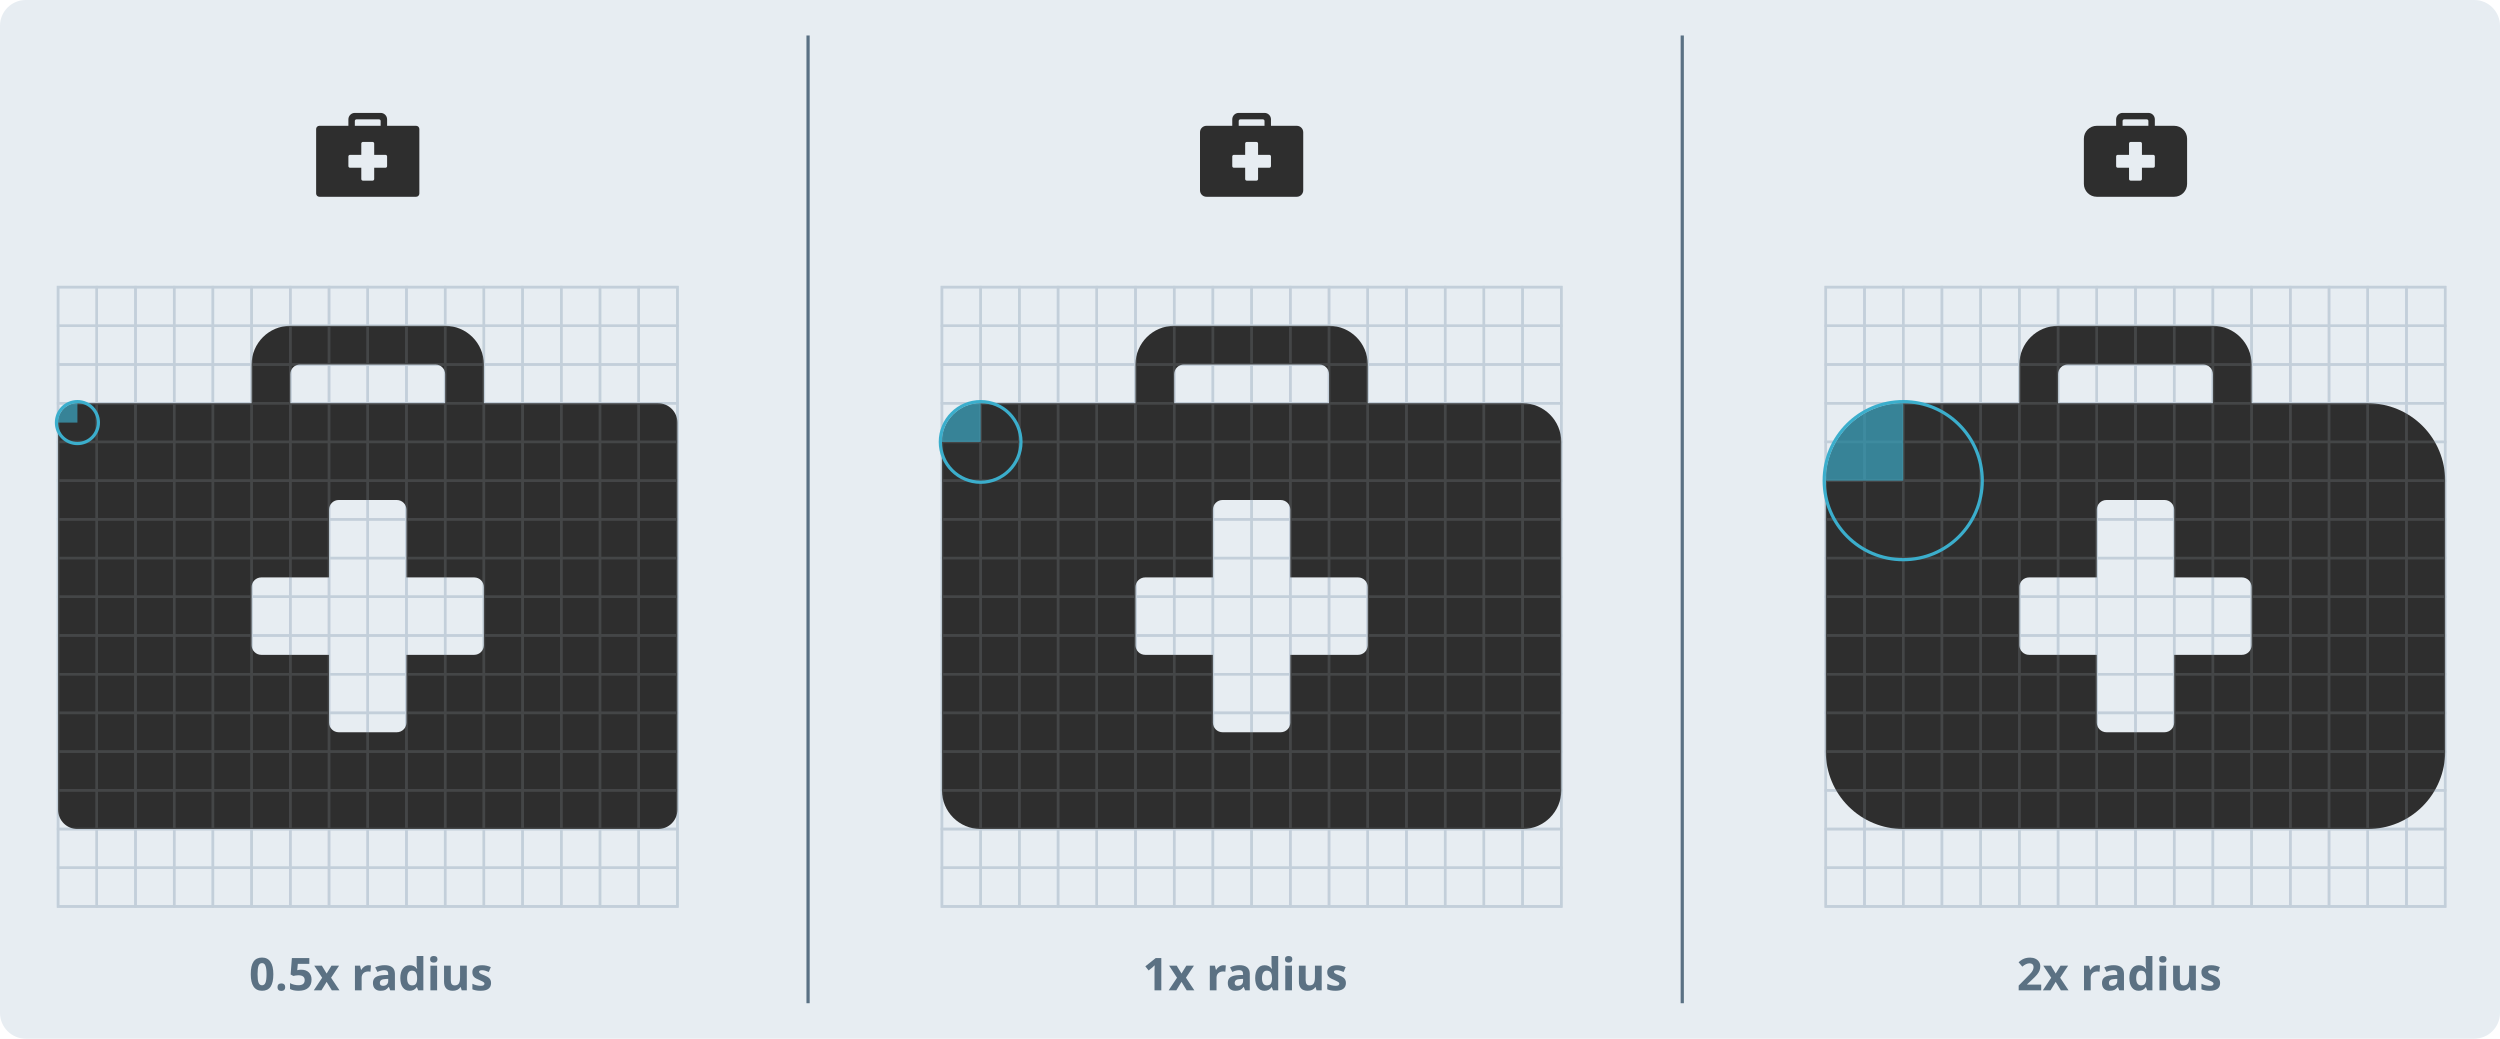
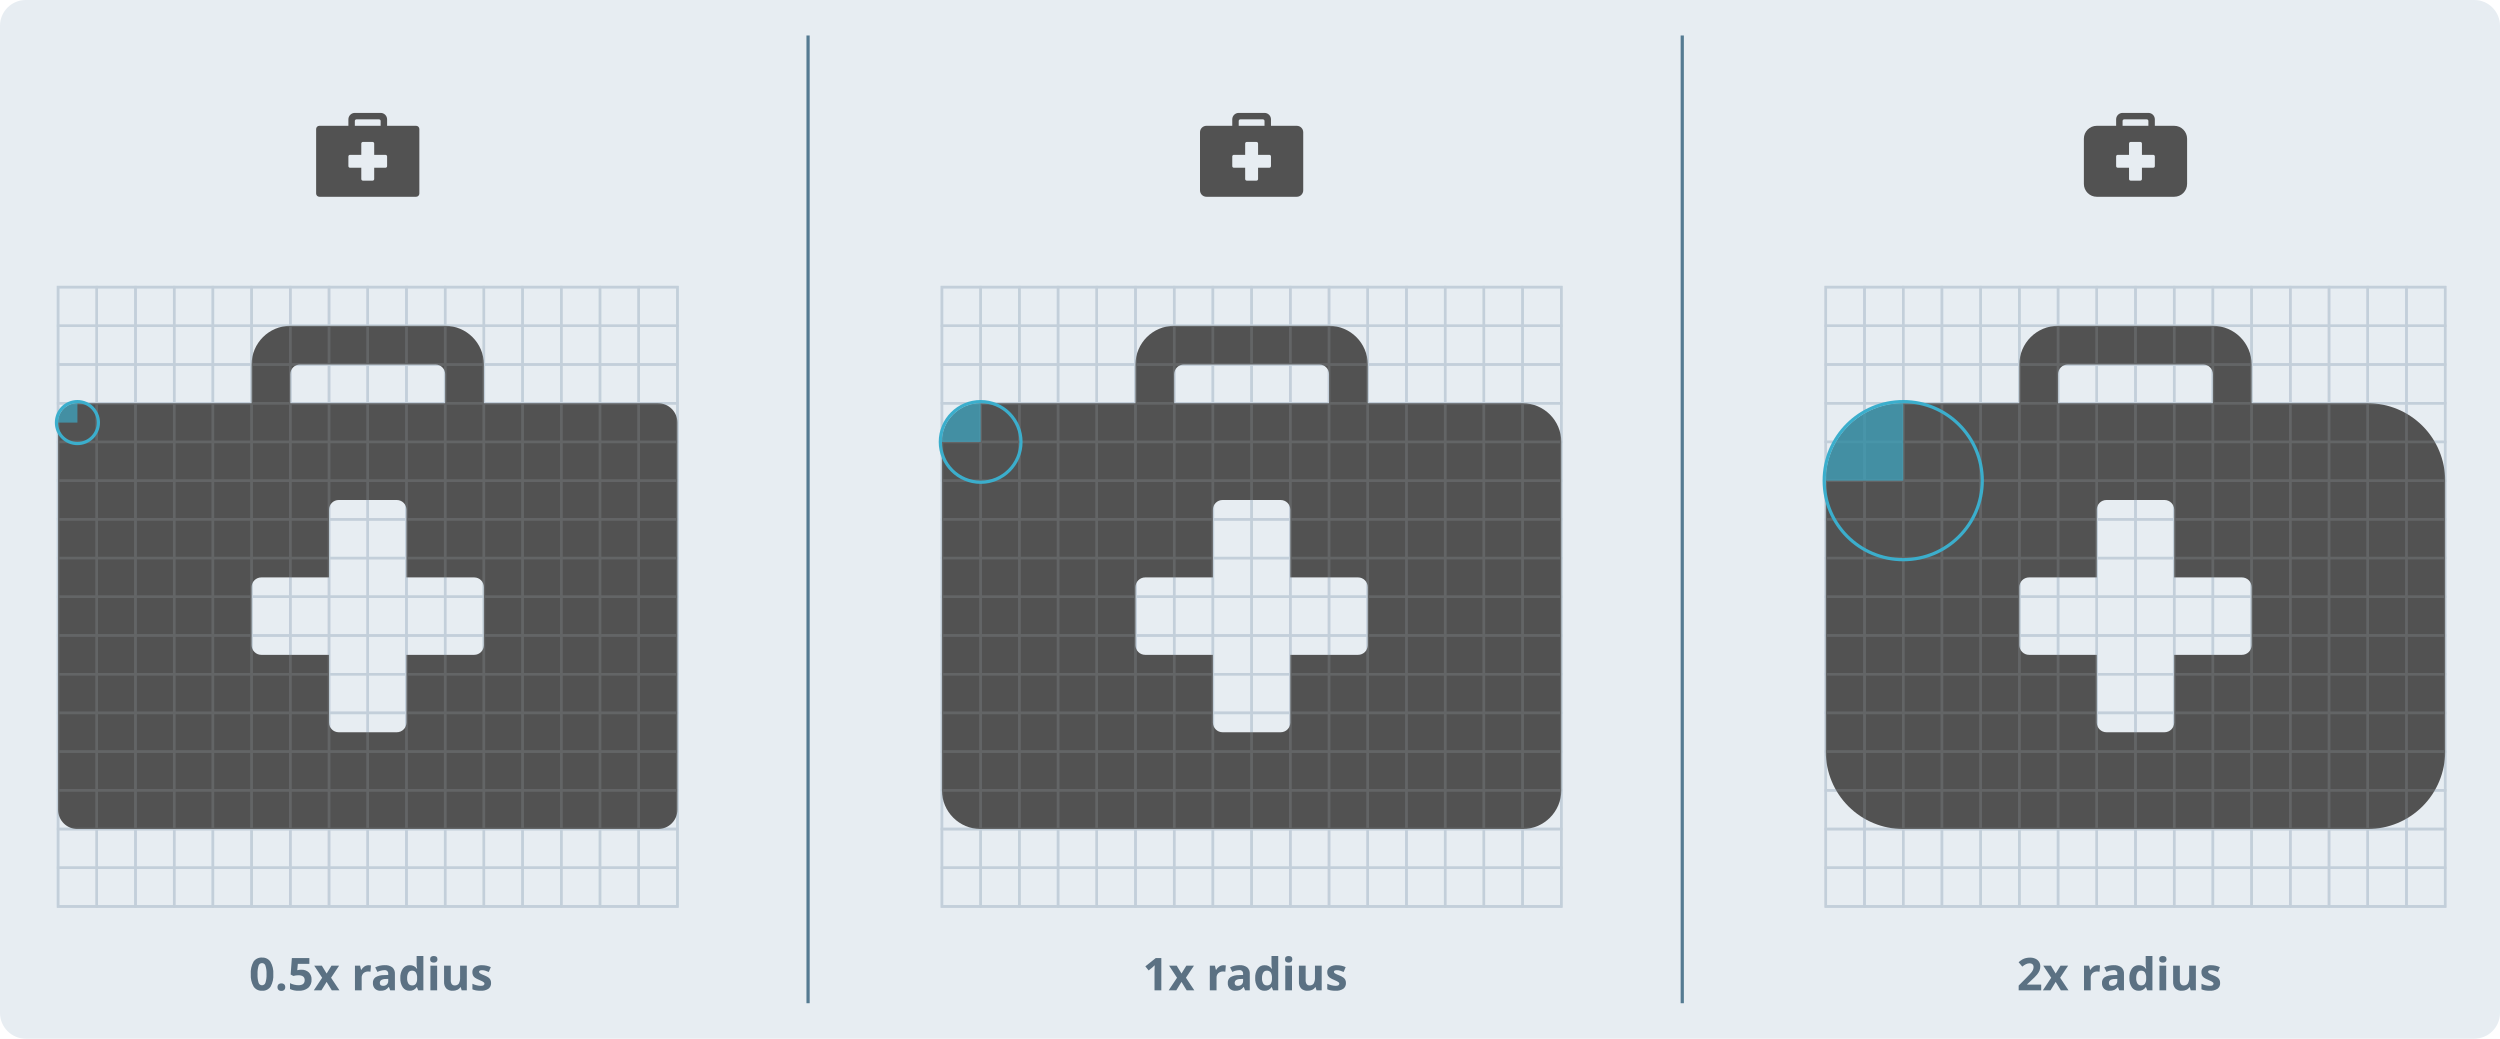
<svg xmlns="http://www.w3.org/2000/svg" width="775" height="322" viewBox="0 0 775 322">
  <g transform="translate(-441 -489)">
    <rect width="775" height="322" rx="8" transform="translate(441 489)" fill="#e7edf2" />
    <g transform="translate(146 -2636)">
      <g transform="translate(861 3214)">
        <rect width="12" height="192" fill="none" stroke="#c3cfda" stroke-miterlimit="10" stroke-width="0.75" />
        <rect width="12" height="192" transform="translate(12)" fill="none" stroke="#c3cfda" stroke-miterlimit="10" stroke-width="0.75" />
        <rect width="12" height="192" transform="translate(24)" fill="none" stroke="#c3cfda" stroke-miterlimit="10" stroke-width="0.75" />
        <rect width="12" height="192" transform="translate(36)" fill="none" stroke="#c3cfda" stroke-miterlimit="10" stroke-width="0.75" />
        <rect width="12" height="192" transform="translate(48)" fill="none" stroke="#c3cfda" stroke-miterlimit="10" stroke-width="0.75" />
        <rect width="12" height="192" transform="translate(60)" fill="none" stroke="#c3cfda" stroke-miterlimit="10" stroke-width="0.75" />
        <rect width="12" height="192" transform="translate(72)" fill="none" stroke="#c3cfda" stroke-miterlimit="10" stroke-width="0.75" />
        <rect width="12" height="192" transform="translate(84)" fill="none" stroke="#c3cfda" stroke-miterlimit="10" stroke-width="0.75" />
        <rect width="12" height="192" transform="translate(96)" fill="none" stroke="#c3cfda" stroke-miterlimit="10" stroke-width="0.75" />
        <rect width="12" height="192" transform="translate(108)" fill="none" stroke="#c3cfda" stroke-miterlimit="10" stroke-width="0.75" />
        <rect width="12" height="192" transform="translate(120)" fill="none" stroke="#c3cfda" stroke-miterlimit="10" stroke-width="0.75" />
        <rect width="12" height="192" transform="translate(132)" fill="none" stroke="#c3cfda" stroke-miterlimit="10" stroke-width="0.75" />
        <rect width="12" height="192" transform="translate(144)" fill="none" stroke="#c3cfda" stroke-miterlimit="10" stroke-width="0.75" />
        <rect width="12" height="192" transform="translate(156)" fill="none" stroke="#c3cfda" stroke-miterlimit="10" stroke-width="0.75" />
        <rect width="12" height="192" transform="translate(168)" fill="none" stroke="#c3cfda" stroke-miterlimit="10" stroke-width="0.75" />
        <rect width="12" height="192" transform="translate(180)" fill="none" stroke="#c3cfda" stroke-miterlimit="10" stroke-width="0.75" />
        <rect width="12" height="192" transform="translate(192 0) rotate(90)" fill="none" stroke="#c3cfda" stroke-miterlimit="10" stroke-width="0.75" />
        <rect width="12" height="192" transform="translate(192 12) rotate(90)" fill="none" stroke="#c3cfda" stroke-miterlimit="10" stroke-width="0.75" />
        <rect width="12" height="192" transform="translate(192 24) rotate(90)" fill="none" stroke="#c3cfda" stroke-miterlimit="10" stroke-width="0.75" />
        <rect width="12" height="192" transform="translate(192 36) rotate(90)" fill="none" stroke="#c3cfda" stroke-miterlimit="10" stroke-width="0.75" />
        <rect width="12" height="192" transform="translate(192 48) rotate(90)" fill="none" stroke="#c3cfda" stroke-miterlimit="10" stroke-width="0.75" />
        <rect width="12" height="192" transform="translate(192 60) rotate(90)" fill="none" stroke="#c3cfda" stroke-miterlimit="10" stroke-width="0.75" />
        <rect width="12" height="192" transform="translate(192 72) rotate(90)" fill="none" stroke="#c3cfda" stroke-miterlimit="10" stroke-width="0.75" />
        <rect width="12" height="192" transform="translate(192 84) rotate(90)" fill="none" stroke="#c3cfda" stroke-miterlimit="10" stroke-width="0.75" />
        <rect width="12" height="192" transform="translate(192 96) rotate(90)" fill="none" stroke="#c3cfda" stroke-miterlimit="10" stroke-width="0.75" />
        <rect width="12" height="192" transform="translate(192 108) rotate(90)" fill="none" stroke="#c3cfda" stroke-miterlimit="10" stroke-width="0.75" />
        <rect width="12" height="192" transform="translate(192 120) rotate(90)" fill="none" stroke="#c3cfda" stroke-miterlimit="10" stroke-width="0.75" />
        <rect width="12" height="192" transform="translate(192 132) rotate(90)" fill="none" stroke="#c3cfda" stroke-miterlimit="10" stroke-width="0.75" />
        <rect width="12" height="192" transform="translate(192 144) rotate(90)" fill="none" stroke="#c3cfda" stroke-miterlimit="10" stroke-width="0.75" />
        <rect width="12" height="192" transform="translate(192 156) rotate(90)" fill="none" stroke="#c3cfda" stroke-miterlimit="10" stroke-width="0.75" />
        <rect width="12" height="192" transform="translate(192 168) rotate(90)" fill="none" stroke="#c3cfda" stroke-miterlimit="10" stroke-width="0.75" />
        <rect width="12" height="192" transform="translate(192 180) rotate(90)" fill="none" stroke="#c3cfda" stroke-miterlimit="10" stroke-width="0.75" />
      </g>
      <g transform="translate(587 3214)">
        <rect width="12" height="192" fill="none" stroke="#c3cfda" stroke-miterlimit="10" stroke-width="0.75" />
        <rect width="12" height="192" transform="translate(12)" fill="none" stroke="#c3cfda" stroke-miterlimit="10" stroke-width="0.75" />
        <rect width="12" height="192" transform="translate(24)" fill="none" stroke="#c3cfda" stroke-miterlimit="10" stroke-width="0.75" />
        <rect width="12" height="192" transform="translate(36)" fill="none" stroke="#c3cfda" stroke-miterlimit="10" stroke-width="0.75" />
        <rect width="12" height="192" transform="translate(48)" fill="none" stroke="#c3cfda" stroke-miterlimit="10" stroke-width="0.75" />
        <rect width="12" height="192" transform="translate(60)" fill="none" stroke="#c3cfda" stroke-miterlimit="10" stroke-width="0.75" />
        <rect width="12" height="192" transform="translate(72)" fill="none" stroke="#c3cfda" stroke-miterlimit="10" stroke-width="0.75" />
        <rect width="12" height="192" transform="translate(84)" fill="none" stroke="#c3cfda" stroke-miterlimit="10" stroke-width="0.75" />
        <rect width="12" height="192" transform="translate(96)" fill="none" stroke="#c3cfda" stroke-miterlimit="10" stroke-width="0.75" />
        <rect width="12" height="192" transform="translate(108)" fill="none" stroke="#c3cfda" stroke-miterlimit="10" stroke-width="0.75" />
        <rect width="12" height="192" transform="translate(120)" fill="none" stroke="#c3cfda" stroke-miterlimit="10" stroke-width="0.75" />
        <rect width="12" height="192" transform="translate(132)" fill="none" stroke="#c3cfda" stroke-miterlimit="10" stroke-width="0.75" />
        <rect width="12" height="192" transform="translate(144)" fill="none" stroke="#c3cfda" stroke-miterlimit="10" stroke-width="0.75" />
        <rect width="12" height="192" transform="translate(156)" fill="none" stroke="#c3cfda" stroke-miterlimit="10" stroke-width="0.75" />
        <rect width="12" height="192" transform="translate(168)" fill="none" stroke="#c3cfda" stroke-miterlimit="10" stroke-width="0.75" />
        <rect width="12" height="192" transform="translate(180)" fill="none" stroke="#c3cfda" stroke-miterlimit="10" stroke-width="0.75" />
        <rect width="12" height="192" transform="translate(192 0) rotate(90)" fill="none" stroke="#c3cfda" stroke-miterlimit="10" stroke-width="0.75" />
        <rect width="12" height="192" transform="translate(192 12) rotate(90)" fill="none" stroke="#c3cfda" stroke-miterlimit="10" stroke-width="0.75" />
        <rect width="12" height="192" transform="translate(192 24) rotate(90)" fill="none" stroke="#c3cfda" stroke-miterlimit="10" stroke-width="0.75" />
        <rect width="12" height="192" transform="translate(192 36) rotate(90)" fill="none" stroke="#c3cfda" stroke-miterlimit="10" stroke-width="0.75" />
        <rect width="12" height="192" transform="translate(192 48) rotate(90)" fill="none" stroke="#c3cfda" stroke-miterlimit="10" stroke-width="0.75" />
        <rect width="12" height="192" transform="translate(192 60) rotate(90)" fill="none" stroke="#c3cfda" stroke-miterlimit="10" stroke-width="0.75" />
        <rect width="12" height="192" transform="translate(192 72) rotate(90)" fill="none" stroke="#c3cfda" stroke-miterlimit="10" stroke-width="0.75" />
        <rect width="12" height="192" transform="translate(192 84) rotate(90)" fill="none" stroke="#c3cfda" stroke-miterlimit="10" stroke-width="0.75" />
        <rect width="12" height="192" transform="translate(192 96) rotate(90)" fill="none" stroke="#c3cfda" stroke-miterlimit="10" stroke-width="0.75" />
        <rect width="12" height="192" transform="translate(192 108) rotate(90)" fill="none" stroke="#c3cfda" stroke-miterlimit="10" stroke-width="0.75" />
        <rect width="12" height="192" transform="translate(192 120) rotate(90)" fill="none" stroke="#c3cfda" stroke-miterlimit="10" stroke-width="0.75" />
        <rect width="12" height="192" transform="translate(192 132) rotate(90)" fill="none" stroke="#c3cfda" stroke-miterlimit="10" stroke-width="0.75" />
        <rect width="12" height="192" transform="translate(192 144) rotate(90)" fill="none" stroke="#c3cfda" stroke-miterlimit="10" stroke-width="0.75" />
        <rect width="12" height="192" transform="translate(192 156) rotate(90)" fill="none" stroke="#c3cfda" stroke-miterlimit="10" stroke-width="0.75" />
        <rect width="12" height="192" transform="translate(192 168) rotate(90)" fill="none" stroke="#c3cfda" stroke-miterlimit="10" stroke-width="0.75" />
        <rect width="12" height="192" transform="translate(192 180) rotate(90)" fill="none" stroke="#c3cfda" stroke-miterlimit="10" stroke-width="0.75" />
      </g>
      <g transform="translate(313 3214)">
        <rect width="12" height="192" fill="none" stroke="#c3cfda" stroke-miterlimit="10" stroke-width="0.75" />
        <rect width="12" height="192" transform="translate(12)" fill="none" stroke="#c3cfda" stroke-miterlimit="10" stroke-width="0.75" />
        <rect width="12" height="192" transform="translate(24)" fill="none" stroke="#c3cfda" stroke-miterlimit="10" stroke-width="0.75" />
        <rect width="12" height="192" transform="translate(36)" fill="none" stroke="#c3cfda" stroke-miterlimit="10" stroke-width="0.75" />
        <rect width="12" height="192" transform="translate(48)" fill="none" stroke="#c3cfda" stroke-miterlimit="10" stroke-width="0.75" />
        <rect width="12" height="192" transform="translate(60)" fill="none" stroke="#c3cfda" stroke-miterlimit="10" stroke-width="0.75" />
        <rect width="12" height="192" transform="translate(72)" fill="none" stroke="#c3cfda" stroke-miterlimit="10" stroke-width="0.75" />
        <rect width="12" height="192" transform="translate(84)" fill="none" stroke="#c3cfda" stroke-miterlimit="10" stroke-width="0.75" />
        <rect width="12" height="192" transform="translate(96)" fill="none" stroke="#c3cfda" stroke-miterlimit="10" stroke-width="0.75" />
        <rect width="12" height="192" transform="translate(108)" fill="none" stroke="#c3cfda" stroke-miterlimit="10" stroke-width="0.75" />
        <rect width="12" height="192" transform="translate(120)" fill="none" stroke="#c3cfda" stroke-miterlimit="10" stroke-width="0.75" />
        <rect width="12" height="192" transform="translate(132)" fill="none" stroke="#c3cfda" stroke-miterlimit="10" stroke-width="0.75" />
        <rect width="12" height="192" transform="translate(144)" fill="none" stroke="#c3cfda" stroke-miterlimit="10" stroke-width="0.75" />
        <rect width="12" height="192" transform="translate(156)" fill="none" stroke="#c3cfda" stroke-miterlimit="10" stroke-width="0.75" />
        <rect width="12" height="192" transform="translate(168)" fill="none" stroke="#c3cfda" stroke-miterlimit="10" stroke-width="0.75" />
        <rect width="12" height="192" transform="translate(180)" fill="none" stroke="#c3cfda" stroke-miterlimit="10" stroke-width="0.75" />
        <rect width="12" height="192" transform="translate(192 0) rotate(90)" fill="none" stroke="#c3cfda" stroke-miterlimit="10" stroke-width="0.75" />
        <rect width="12" height="192" transform="translate(192 12) rotate(90)" fill="none" stroke="#c3cfda" stroke-miterlimit="10" stroke-width="0.75" />
        <rect width="12" height="192" transform="translate(192 24) rotate(90)" fill="none" stroke="#c3cfda" stroke-miterlimit="10" stroke-width="0.75" />
        <rect width="12" height="192" transform="translate(192 36) rotate(90)" fill="none" stroke="#c3cfda" stroke-miterlimit="10" stroke-width="0.75" />
        <rect width="12" height="192" transform="translate(192 48) rotate(90)" fill="none" stroke="#c3cfda" stroke-miterlimit="10" stroke-width="0.75" />
        <rect width="12" height="192" transform="translate(192 60) rotate(90)" fill="none" stroke="#c3cfda" stroke-miterlimit="10" stroke-width="0.75" />
        <rect width="12" height="192" transform="translate(192 72) rotate(90)" fill="none" stroke="#c3cfda" stroke-miterlimit="10" stroke-width="0.75" />
        <rect width="12" height="192" transform="translate(192 84) rotate(90)" fill="none" stroke="#c3cfda" stroke-miterlimit="10" stroke-width="0.75" />
        <rect width="12" height="192" transform="translate(192 96) rotate(90)" fill="none" stroke="#c3cfda" stroke-miterlimit="10" stroke-width="0.75" />
        <rect width="12" height="192" transform="translate(192 108) rotate(90)" fill="none" stroke="#c3cfda" stroke-miterlimit="10" stroke-width="0.75" />
        <rect width="12" height="192" transform="translate(192 120) rotate(90)" fill="none" stroke="#c3cfda" stroke-miterlimit="10" stroke-width="0.75" />
        <rect width="12" height="192" transform="translate(192 132) rotate(90)" fill="none" stroke="#c3cfda" stroke-miterlimit="10" stroke-width="0.75" />
        <rect width="12" height="192" transform="translate(192 144) rotate(90)" fill="none" stroke="#c3cfda" stroke-miterlimit="10" stroke-width="0.75" />
        <rect width="12" height="192" transform="translate(192 156) rotate(90)" fill="none" stroke="#c3cfda" stroke-miterlimit="10" stroke-width="0.75" />
        <rect width="12" height="192" transform="translate(192 168) rotate(90)" fill="none" stroke="#c3cfda" stroke-miterlimit="10" stroke-width="0.75" />
        <rect width="12" height="192" transform="translate(192 180) rotate(90)" fill="none" stroke="#c3cfda" stroke-miterlimit="10" stroke-width="0.75" />
      </g>
-       <path d="M30,26H2a2,2,0,0,1-2-2V6A2,2,0,0,1,2,4h8V2a2,2,0,0,1,2-2h8a2,2,0,0,1,2,2V4h8a2,2,0,0,1,2,2V24A2,2,0,0,1,30,26ZM10.5,13a.5.5,0,0,0-.5.5v3a.5.5,0,0,0,.5.5H14v3.5a.5.5,0,0,0,.5.5h3a.5.5,0,0,0,.5-.5V17h3.5a.5.5,0,0,0,.5-.5v-3a.5.5,0,0,0-.5-.5H18V9.5a.5.5,0,0,0-.5-.5h-3a.5.5,0,0,0-.5.5V13Zm2-11a.5.5,0,0,0-.5.5V4h8V2.5a.5.5,0,0,0-.5-.5Z" transform="translate(667 3160)" fill="#2e2e2e" />
-       <path d="M168,156H24A23.98,23.98,0,0,1,0,132V48A23.981,23.981,0,0,1,24,24H60V12A12,12,0,0,1,72,0h48a12,12,0,0,1,12,12V24h36a23.98,23.98,0,0,1,24,24v84a23.98,23.98,0,0,1-24,24ZM63,78a3,3,0,0,0-3,3V99a3,3,0,0,0,3,3H84v21a3,3,0,0,0,3,3h18a3,3,0,0,0,3-3V102h21a3,3,0,0,0,3-3V81a3,3,0,0,0-3-3H108V57a3,3,0,0,0-3-3H87a3,3,0,0,0-3,3V78ZM75,12a3,3,0,0,0-3,3v9h48V15a3,3,0,0,0-3-3Z" transform="translate(861 3226)" fill="#2e2e2e" />
+       <path d="M30,26H2a2,2,0,0,1-2-2V6A2,2,0,0,1,2,4h8V2a2,2,0,0,1,2-2h8a2,2,0,0,1,2,2V4h8a2,2,0,0,1,2,2V24A2,2,0,0,1,30,26ZM10.5,13a.5.5,0,0,0-.5.5v3a.5.5,0,0,0,.5.5H14v3.5a.5.5,0,0,0,.5.5h3a.5.5,0,0,0,.5-.5V17h3.5a.5.5,0,0,0,.5-.5v-3a.5.5,0,0,0-.5-.5H18V9.5a.5.5,0,0,0-.5-.5h-3a.5.5,0,0,0-.5.5V13Zm2-11a.5.5,0,0,0-.5.5V4h8V2.5a.5.5,0,0,0-.5-.5Z" transform="translate(667 3160)" fill="#525252" />
+       <path d="M168,156H24A23.98,23.98,0,0,1,0,132V48A23.981,23.981,0,0,1,24,24H60V12A12,12,0,0,1,72,0h48a12,12,0,0,1,12,12V24h36a23.98,23.98,0,0,1,24,24v84a23.98,23.98,0,0,1-24,24ZM63,78a3,3,0,0,0-3,3V99a3,3,0,0,0,3,3H84v21a3,3,0,0,0,3,3h18a3,3,0,0,0,3-3V102h21a3,3,0,0,0,3-3V81a3,3,0,0,0-3-3H108V57a3,3,0,0,0-3-3H87a3,3,0,0,0-3,3V78ZM75,12a3,3,0,0,0-3,3v9h48V15a3,3,0,0,0-3-3Z" transform="translate(861 3226)" fill="#525252" />
      <g transform="translate(861 3214)" opacity="0.15">
        <rect width="12" height="192" fill="none" stroke="#c3cfda" stroke-miterlimit="10" stroke-width="0.75" />
        <rect width="12" height="192" transform="translate(12)" fill="none" stroke="#c3cfda" stroke-miterlimit="10" stroke-width="0.75" />
        <rect width="12" height="192" transform="translate(24)" fill="none" stroke="#c3cfda" stroke-miterlimit="10" stroke-width="0.75" />
        <rect width="12" height="192" transform="translate(36)" fill="none" stroke="#c3cfda" stroke-miterlimit="10" stroke-width="0.75" />
        <rect width="12" height="192" transform="translate(48)" fill="none" stroke="#c3cfda" stroke-miterlimit="10" stroke-width="0.75" />
        <rect width="12" height="192" transform="translate(60)" fill="none" stroke="#c3cfda" stroke-miterlimit="10" stroke-width="0.75" />
        <rect width="12" height="192" transform="translate(72)" fill="none" stroke="#c3cfda" stroke-miterlimit="10" stroke-width="0.75" />
        <rect width="12" height="192" transform="translate(84)" fill="none" stroke="#c3cfda" stroke-miterlimit="10" stroke-width="0.75" />
        <rect width="12" height="192" transform="translate(96)" fill="none" stroke="#c3cfda" stroke-miterlimit="10" stroke-width="0.75" />
        <rect width="12" height="192" transform="translate(108)" fill="none" stroke="#c3cfda" stroke-miterlimit="10" stroke-width="0.75" />
        <rect width="12" height="192" transform="translate(120)" fill="none" stroke="#c3cfda" stroke-miterlimit="10" stroke-width="0.75" />
        <rect width="12" height="192" transform="translate(132)" fill="none" stroke="#c3cfda" stroke-miterlimit="10" stroke-width="0.75" />
        <rect width="12" height="192" transform="translate(144)" fill="none" stroke="#c3cfda" stroke-miterlimit="10" stroke-width="0.75" />
        <rect width="12" height="192" transform="translate(156)" fill="none" stroke="#c3cfda" stroke-miterlimit="10" stroke-width="0.75" />
        <rect width="12" height="192" transform="translate(168)" fill="none" stroke="#c3cfda" stroke-miterlimit="10" stroke-width="0.75" />
        <rect width="12" height="192" transform="translate(180)" fill="none" stroke="#c3cfda" stroke-miterlimit="10" stroke-width="0.75" />
        <rect width="12" height="192" transform="translate(192 0) rotate(90)" fill="none" stroke="#c3cfda" stroke-miterlimit="10" stroke-width="0.75" />
        <rect width="12" height="192" transform="translate(192 12) rotate(90)" fill="none" stroke="#c3cfda" stroke-miterlimit="10" stroke-width="0.75" />
        <rect width="12" height="192" transform="translate(192 24) rotate(90)" fill="none" stroke="#c3cfda" stroke-miterlimit="10" stroke-width="0.75" />
        <rect width="12" height="192" transform="translate(192 36) rotate(90)" fill="none" stroke="#c3cfda" stroke-miterlimit="10" stroke-width="0.75" />
        <rect width="12" height="192" transform="translate(192 48) rotate(90)" fill="none" stroke="#c3cfda" stroke-miterlimit="10" stroke-width="0.75" />
        <rect width="12" height="192" transform="translate(192 60) rotate(90)" fill="none" stroke="#c3cfda" stroke-miterlimit="10" stroke-width="0.75" />
        <rect width="12" height="192" transform="translate(192 72) rotate(90)" fill="none" stroke="#c3cfda" stroke-miterlimit="10" stroke-width="0.75" />
        <rect width="12" height="192" transform="translate(192 84) rotate(90)" fill="none" stroke="#c3cfda" stroke-miterlimit="10" stroke-width="0.75" />
        <rect width="12" height="192" transform="translate(192 96) rotate(90)" fill="none" stroke="#c3cfda" stroke-miterlimit="10" stroke-width="0.75" />
        <rect width="12" height="192" transform="translate(192 108) rotate(90)" fill="none" stroke="#c3cfda" stroke-miterlimit="10" stroke-width="0.75" />
        <rect width="12" height="192" transform="translate(192 120) rotate(90)" fill="none" stroke="#c3cfda" stroke-miterlimit="10" stroke-width="0.75" />
        <rect width="12" height="192" transform="translate(192 132) rotate(90)" fill="none" stroke="#c3cfda" stroke-miterlimit="10" stroke-width="0.75" />
        <rect width="12" height="192" transform="translate(192 144) rotate(90)" fill="none" stroke="#c3cfda" stroke-miterlimit="10" stroke-width="0.75" />
        <rect width="12" height="192" transform="translate(192 156) rotate(90)" fill="none" stroke="#c3cfda" stroke-miterlimit="10" stroke-width="0.75" />
        <rect width="12" height="192" transform="translate(192 168) rotate(90)" fill="none" stroke="#c3cfda" stroke-miterlimit="10" stroke-width="0.75" />
        <rect width="12" height="192" transform="translate(192 180) rotate(90)" fill="none" stroke="#c3cfda" stroke-miterlimit="10" stroke-width="0.75" />
      </g>
-       <path d="M180,156H12A12,12,0,0,1,0,144V36A12,12,0,0,1,12,24H60V12A12,12,0,0,1,72,0h48a12,12,0,0,1,12,12V24h48a12,12,0,0,1,12,12V144a12,12,0,0,1-12,12ZM63,78a3,3,0,0,0-3,3V99a3,3,0,0,0,3,3H84v21a3,3,0,0,0,3,3h18a3,3,0,0,0,3-3V102h21a3,3,0,0,0,3-3V81a3,3,0,0,0-3-3H108V57a3,3,0,0,0-3-3H87a3,3,0,0,0-3,3V78ZM75,12a3,3,0,0,0-3,3v9h48V15a3,3,0,0,0-3-3Z" transform="translate(587 3226)" fill="#2e2e2e" />
+       <path d="M180,156H12A12,12,0,0,1,0,144V36A12,12,0,0,1,12,24H60V12A12,12,0,0,1,72,0h48a12,12,0,0,1,12,12V24h48a12,12,0,0,1,12,12V144a12,12,0,0,1-12,12ZM63,78a3,3,0,0,0-3,3V99a3,3,0,0,0,3,3H84v21a3,3,0,0,0,3,3h18a3,3,0,0,0,3-3V102h21a3,3,0,0,0,3-3V81a3,3,0,0,0-3-3H108V57a3,3,0,0,0-3-3H87a3,3,0,0,0-3,3V78ZM75,12a3,3,0,0,0-3,3v9h48V15a3,3,0,0,0-3-3Z" transform="translate(587 3226)" fill="#525252" />
      <g transform="translate(587 3214)" opacity="0.15">
        <rect width="12" height="192" fill="none" stroke="#c3cfda" stroke-miterlimit="10" stroke-width="0.75" />
        <rect width="12" height="192" transform="translate(12)" fill="none" stroke="#c3cfda" stroke-miterlimit="10" stroke-width="0.75" />
        <rect width="12" height="192" transform="translate(24)" fill="none" stroke="#c3cfda" stroke-miterlimit="10" stroke-width="0.75" />
        <rect width="12" height="192" transform="translate(36)" fill="none" stroke="#c3cfda" stroke-miterlimit="10" stroke-width="0.75" />
        <rect width="12" height="192" transform="translate(48)" fill="none" stroke="#c3cfda" stroke-miterlimit="10" stroke-width="0.75" />
        <rect width="12" height="192" transform="translate(60)" fill="none" stroke="#c3cfda" stroke-miterlimit="10" stroke-width="0.75" />
        <rect width="12" height="192" transform="translate(72)" fill="none" stroke="#c3cfda" stroke-miterlimit="10" stroke-width="0.75" />
        <rect width="12" height="192" transform="translate(84)" fill="none" stroke="#c3cfda" stroke-miterlimit="10" stroke-width="0.75" />
        <rect width="12" height="192" transform="translate(96)" fill="none" stroke="#c3cfda" stroke-miterlimit="10" stroke-width="0.75" />
        <rect width="12" height="192" transform="translate(108)" fill="none" stroke="#c3cfda" stroke-miterlimit="10" stroke-width="0.75" />
        <rect width="12" height="192" transform="translate(120)" fill="none" stroke="#c3cfda" stroke-miterlimit="10" stroke-width="0.75" />
        <rect width="12" height="192" transform="translate(132)" fill="none" stroke="#c3cfda" stroke-miterlimit="10" stroke-width="0.75" />
        <rect width="12" height="192" transform="translate(144)" fill="none" stroke="#c3cfda" stroke-miterlimit="10" stroke-width="0.75" />
        <rect width="12" height="192" transform="translate(156)" fill="none" stroke="#c3cfda" stroke-miterlimit="10" stroke-width="0.75" />
        <rect width="12" height="192" transform="translate(168)" fill="none" stroke="#c3cfda" stroke-miterlimit="10" stroke-width="0.75" />
        <rect width="12" height="192" transform="translate(180)" fill="none" stroke="#c3cfda" stroke-miterlimit="10" stroke-width="0.75" />
        <rect width="12" height="192" transform="translate(192 0) rotate(90)" fill="none" stroke="#c3cfda" stroke-miterlimit="10" stroke-width="0.75" />
        <rect width="12" height="192" transform="translate(192 12) rotate(90)" fill="none" stroke="#c3cfda" stroke-miterlimit="10" stroke-width="0.75" />
        <rect width="12" height="192" transform="translate(192 24) rotate(90)" fill="none" stroke="#c3cfda" stroke-miterlimit="10" stroke-width="0.75" />
        <rect width="12" height="192" transform="translate(192 36) rotate(90)" fill="none" stroke="#c3cfda" stroke-miterlimit="10" stroke-width="0.75" />
        <rect width="12" height="192" transform="translate(192 48) rotate(90)" fill="none" stroke="#c3cfda" stroke-miterlimit="10" stroke-width="0.75" />
        <rect width="12" height="192" transform="translate(192 60) rotate(90)" fill="none" stroke="#c3cfda" stroke-miterlimit="10" stroke-width="0.75" />
        <rect width="12" height="192" transform="translate(192 72) rotate(90)" fill="none" stroke="#c3cfda" stroke-miterlimit="10" stroke-width="0.75" />
        <rect width="12" height="192" transform="translate(192 84) rotate(90)" fill="none" stroke="#c3cfda" stroke-miterlimit="10" stroke-width="0.75" />
        <rect width="12" height="192" transform="translate(192 96) rotate(90)" fill="none" stroke="#c3cfda" stroke-miterlimit="10" stroke-width="0.75" />
        <rect width="12" height="192" transform="translate(192 108) rotate(90)" fill="none" stroke="#c3cfda" stroke-miterlimit="10" stroke-width="0.75" />
        <rect width="12" height="192" transform="translate(192 120) rotate(90)" fill="none" stroke="#c3cfda" stroke-miterlimit="10" stroke-width="0.75" />
        <rect width="12" height="192" transform="translate(192 132) rotate(90)" fill="none" stroke="#c3cfda" stroke-miterlimit="10" stroke-width="0.75" />
        <rect width="12" height="192" transform="translate(192 144) rotate(90)" fill="none" stroke="#c3cfda" stroke-miterlimit="10" stroke-width="0.75" />
        <rect width="12" height="192" transform="translate(192 156) rotate(90)" fill="none" stroke="#c3cfda" stroke-miterlimit="10" stroke-width="0.75" />
        <rect width="12" height="192" transform="translate(192 168) rotate(90)" fill="none" stroke="#c3cfda" stroke-miterlimit="10" stroke-width="0.75" />
        <rect width="12" height="192" transform="translate(192 180) rotate(90)" fill="none" stroke="#c3cfda" stroke-miterlimit="10" stroke-width="0.75" />
      </g>
-       <path d="M31,26H1a1,1,0,0,1-1-1V5A1,1,0,0,1,1,4h9V2a2,2,0,0,1,2-2h8a2,2,0,0,1,2,2V4h9a1,1,0,0,1,1,1V25A1,1,0,0,1,31,26ZM10.5,13a.5.5,0,0,0-.5.5v3a.5.5,0,0,0,.5.5H14v3.5a.5.5,0,0,0,.5.5h3a.5.5,0,0,0,.5-.5V17h3.5a.5.5,0,0,0,.5-.5v-3a.5.5,0,0,0-.5-.5H18V9.5a.5.5,0,0,0-.5-.5h-3a.5.5,0,0,0-.5.5V13Zm2-11a.5.5,0,0,0-.5.5V4h8V2.5a.5.5,0,0,0-.5-.5Z" transform="translate(393 3160)" fill="#2e2e2e" />
-       <path d="M186,156H6a6.007,6.007,0,0,1-6-6V30a6.007,6.007,0,0,1,6-6H60V12A12,12,0,0,1,72,0h48a12,12,0,0,1,12,12V24h54a6.006,6.006,0,0,1,6,6V150A6.006,6.006,0,0,1,186,156ZM63,78a3,3,0,0,0-3,3V99a3,3,0,0,0,3,3H84v21a3,3,0,0,0,3,3h18a3,3,0,0,0,3-3V102h21a3,3,0,0,0,3-3V81a3,3,0,0,0-3-3H108V57a3,3,0,0,0-3-3H87a3,3,0,0,0-3,3V78ZM75,12a3,3,0,0,0-3,3v9h48V15a3,3,0,0,0-3-3Z" transform="translate(313 3226)" fill="#2e2e2e" />
+       <path d="M31,26H1a1,1,0,0,1-1-1V5A1,1,0,0,1,1,4h9V2a2,2,0,0,1,2-2h8a2,2,0,0,1,2,2V4h9a1,1,0,0,1,1,1V25A1,1,0,0,1,31,26ZM10.5,13a.5.5,0,0,0-.5.5v3a.5.5,0,0,0,.5.5H14v3.5a.5.5,0,0,0,.5.5h3a.5.5,0,0,0,.5-.5V17h3.5a.5.5,0,0,0,.5-.5v-3a.5.5,0,0,0-.5-.5H18V9.5a.5.5,0,0,0-.5-.5h-3a.5.5,0,0,0-.5.5V13Zm2-11a.5.5,0,0,0-.5.5V4h8V2.5a.5.5,0,0,0-.5-.5Z" transform="translate(393 3160)" fill="#525252" />
+       <path d="M186,156H6a6.007,6.007,0,0,1-6-6V30a6.007,6.007,0,0,1,6-6H60V12A12,12,0,0,1,72,0h48a12,12,0,0,1,12,12V24h54a6.006,6.006,0,0,1,6,6V150A6.006,6.006,0,0,1,186,156ZM63,78a3,3,0,0,0-3,3V99a3,3,0,0,0,3,3H84v21a3,3,0,0,0,3,3h18a3,3,0,0,0,3-3V102h21a3,3,0,0,0,3-3V81a3,3,0,0,0-3-3H108V57a3,3,0,0,0-3-3H87a3,3,0,0,0-3,3V78ZM75,12a3,3,0,0,0-3,3v9h48V15a3,3,0,0,0-3-3Z" transform="translate(313 3226)" fill="#525252" />
      <g transform="translate(313 3214)" opacity="0.15">
        <rect width="12" height="192" fill="none" stroke="#c3cfda" stroke-miterlimit="10" stroke-width="0.75" />
        <rect width="12" height="192" transform="translate(12)" fill="none" stroke="#c3cfda" stroke-miterlimit="10" stroke-width="0.75" />
        <rect width="12" height="192" transform="translate(24)" fill="none" stroke="#c3cfda" stroke-miterlimit="10" stroke-width="0.75" />
        <rect width="12" height="192" transform="translate(36)" fill="none" stroke="#c3cfda" stroke-miterlimit="10" stroke-width="0.75" />
        <rect width="12" height="192" transform="translate(48)" fill="none" stroke="#c3cfda" stroke-miterlimit="10" stroke-width="0.75" />
        <rect width="12" height="192" transform="translate(60)" fill="none" stroke="#c3cfda" stroke-miterlimit="10" stroke-width="0.75" />
        <rect width="12" height="192" transform="translate(72)" fill="none" stroke="#c3cfda" stroke-miterlimit="10" stroke-width="0.75" />
        <rect width="12" height="192" transform="translate(84)" fill="none" stroke="#c3cfda" stroke-miterlimit="10" stroke-width="0.75" />
        <rect width="12" height="192" transform="translate(96)" fill="none" stroke="#c3cfda" stroke-miterlimit="10" stroke-width="0.75" />
        <rect width="12" height="192" transform="translate(108)" fill="none" stroke="#c3cfda" stroke-miterlimit="10" stroke-width="0.75" />
        <rect width="12" height="192" transform="translate(120)" fill="none" stroke="#c3cfda" stroke-miterlimit="10" stroke-width="0.75" />
        <rect width="12" height="192" transform="translate(132)" fill="none" stroke="#c3cfda" stroke-miterlimit="10" stroke-width="0.75" />
        <rect width="12" height="192" transform="translate(144)" fill="none" stroke="#c3cfda" stroke-miterlimit="10" stroke-width="0.75" />
        <rect width="12" height="192" transform="translate(156)" fill="none" stroke="#c3cfda" stroke-miterlimit="10" stroke-width="0.75" />
        <rect width="12" height="192" transform="translate(168)" fill="none" stroke="#c3cfda" stroke-miterlimit="10" stroke-width="0.75" />
        <rect width="12" height="192" transform="translate(180)" fill="none" stroke="#c3cfda" stroke-miterlimit="10" stroke-width="0.75" />
        <rect width="12" height="192" transform="translate(192 0) rotate(90)" fill="none" stroke="#c3cfda" stroke-miterlimit="10" stroke-width="0.75" />
        <rect width="12" height="192" transform="translate(192 12) rotate(90)" fill="none" stroke="#c3cfda" stroke-miterlimit="10" stroke-width="0.75" />
        <rect width="12" height="192" transform="translate(192 24) rotate(90)" fill="none" stroke="#c3cfda" stroke-miterlimit="10" stroke-width="0.75" />
        <rect width="12" height="192" transform="translate(192 36) rotate(90)" fill="none" stroke="#c3cfda" stroke-miterlimit="10" stroke-width="0.75" />
        <rect width="12" height="192" transform="translate(192 48) rotate(90)" fill="none" stroke="#c3cfda" stroke-miterlimit="10" stroke-width="0.75" />
        <rect width="12" height="192" transform="translate(192 60) rotate(90)" fill="none" stroke="#c3cfda" stroke-miterlimit="10" stroke-width="0.75" />
        <rect width="12" height="192" transform="translate(192 72) rotate(90)" fill="none" stroke="#c3cfda" stroke-miterlimit="10" stroke-width="0.75" />
        <rect width="12" height="192" transform="translate(192 84) rotate(90)" fill="none" stroke="#c3cfda" stroke-miterlimit="10" stroke-width="0.75" />
        <rect width="12" height="192" transform="translate(192 96) rotate(90)" fill="none" stroke="#c3cfda" stroke-miterlimit="10" stroke-width="0.75" />
        <rect width="12" height="192" transform="translate(192 108) rotate(90)" fill="none" stroke="#c3cfda" stroke-miterlimit="10" stroke-width="0.75" />
        <rect width="12" height="192" transform="translate(192 120) rotate(90)" fill="none" stroke="#c3cfda" stroke-miterlimit="10" stroke-width="0.75" />
        <rect width="12" height="192" transform="translate(192 132) rotate(90)" fill="none" stroke="#c3cfda" stroke-miterlimit="10" stroke-width="0.75" />
        <rect width="12" height="192" transform="translate(192 144) rotate(90)" fill="none" stroke="#c3cfda" stroke-miterlimit="10" stroke-width="0.75" />
        <rect width="12" height="192" transform="translate(192 156) rotate(90)" fill="none" stroke="#c3cfda" stroke-miterlimit="10" stroke-width="0.75" />
        <rect width="12" height="192" transform="translate(192 168) rotate(90)" fill="none" stroke="#c3cfda" stroke-miterlimit="10" stroke-width="0.75" />
        <rect width="12" height="192" transform="translate(192 180) rotate(90)" fill="none" stroke="#c3cfda" stroke-miterlimit="10" stroke-width="0.75" />
      </g>
-       <path d="M28,26H4a4,4,0,0,1-4-4V8A4,4,0,0,1,4,4h6V2a2,2,0,0,1,2-2h8a2,2,0,0,1,2,2V4h6a4.005,4.005,0,0,1,4,4V22A4.005,4.005,0,0,1,28,26ZM10.5,13a.5.5,0,0,0-.5.5v3a.5.5,0,0,0,.5.5H14v3.5a.5.5,0,0,0,.5.5h3a.5.5,0,0,0,.5-.5V17h3.5a.5.5,0,0,0,.5-.5v-3a.5.5,0,0,0-.5-.5H18V9.5a.5.5,0,0,0-.5-.5h-3a.5.5,0,0,0-.5.5V13Zm2-11a.5.5,0,0,0-.5.5V4h8V2.5a.5.5,0,0,0-.5-.5Z" transform="translate(941 3160)" fill="#2e2e2e" />
+       <path d="M28,26H4a4,4,0,0,1-4-4V8A4,4,0,0,1,4,4h6V2a2,2,0,0,1,2-2h8a2,2,0,0,1,2,2V4h6a4.005,4.005,0,0,1,4,4V22A4.005,4.005,0,0,1,28,26ZM10.5,13a.5.5,0,0,0-.5.5v3a.5.5,0,0,0,.5.5H14v3.5a.5.5,0,0,0,.5.5h3a.5.5,0,0,0,.5-.5V17h3.5a.5.5,0,0,0,.5-.5v-3a.5.5,0,0,0-.5-.5H18V9.5a.5.5,0,0,0-.5-.5h-3a.5.5,0,0,0-.5.5V13Zm2-11a.5.5,0,0,0-.5.5V4h8V2.5a.5.5,0,0,0-.5-.5Z" transform="translate(941 3160)" fill="#525252" />
      <path d="M0,24A24,24,0,0,1,24,0V24Z" transform="translate(861 3250)" fill="#3baecc" opacity="0.663" />
      <path d="M0,12A12,12,0,0,1,12,0V12Z" transform="translate(587 3250)" fill="#3baecc" opacity="0.663" />
      <path d="M0,6A6,6,0,0,1,6,0V6Z" transform="translate(313 3250)" fill="#3baecc" opacity="0.663" />
      <g transform="translate(861 3250)" fill="none" stroke="#3baecc" stroke-miterlimit="10" stroke-width="1">
        <circle cx="24" cy="24" r="24" stroke="none" />
        <circle cx="24" cy="24" r="24.5" fill="none" />
      </g>
      <g transform="translate(587 3250)" fill="none" stroke="#3baecc" stroke-miterlimit="10" stroke-width="1">
        <circle cx="12" cy="12" r="12" stroke="none" />
        <circle cx="12" cy="12" r="12.5" fill="none" />
      </g>
      <g transform="translate(313 3250)" fill="none" stroke="#3baecc" stroke-miterlimit="10" stroke-width="1">
        <circle cx="6" cy="6" r="6" stroke="none" />
        <circle cx="6" cy="6" r="6.5" fill="none" />
      </g>
-       <rect width="1" height="300" transform="translate(545 3136)" fill="#5a7184" />
-       <rect width="1" height="300" transform="translate(816 3136)" fill="#5a7184" />
-       <text transform="translate(681 3432)" fill="#5b7183" font-size="14" font-family="OpenSans-Bold, Open Sans" font-weight="700">
-         <tspan x="-31.773" y="0">1x radius</tspan>
-       </text>
-       <text transform="translate(410 3432)" fill="#5b7183" font-size="14" font-family="OpenSans-Bold, Open Sans" font-weight="700">
-         <tspan x="-37.765" y="0">0.5x radius</tspan>
-       </text>
-       <text transform="translate(952 3432)" fill="#5b7183" font-size="14" font-family="OpenSans-Bold, Open Sans" font-weight="700">
-         <tspan x="-31.773" y="0">2x radius</tspan>
-       </text>
+       <rect width="1" height="300" transform="translate(545 3136)" fill="#557b92" />
+       <rect width="1" height="300" transform="translate(816 3136)" fill="#557b92" />
+       <path d="M-25.99,0H-28.1V-5.783l.021-.95.034-1.039q-.526.526-.731.69l-1.148.923-1.019-1.271,3.22-2.563h1.736Zm4.867-3.9-2.461-3.739h2.365l1.483,2.434,1.5-2.434h2.365L-18.361-3.9l2.6,3.9h-2.372l-1.606-2.618L-21.349,0h-2.365ZM-6.692-7.786a3.362,3.362,0,0,1,.7.062L-6.146-5.77a2.388,2.388,0,0,0-.615-.068,2.211,2.211,0,0,0-1.555.513A1.853,1.853,0,0,0-8.873-3.89V0h-2.085V-7.643h1.579l.308,1.285h.1a2.873,2.873,0,0,1,.96-1.036A2.368,2.368,0,0,1-6.692-7.786ZM-.027,0l-.4-1.039H-.485A3.079,3.079,0,0,1-1.569-.12,3.5,3.5,0,0,1-3.021.137,2.349,2.349,0,0,1-4.754-.492a2.415,2.415,0,0,1-.632-1.791,2.017,2.017,0,0,1,.851-1.794,4.932,4.932,0,0,1,2.567-.639l1.326-.041v-.335A1.039,1.039,0,0,0-1.832-6.255,5.42,5.42,0,0,0-3.985-5.7l-.69-1.408A6.213,6.213,0,0,1-1.75-7.8a3.644,3.644,0,0,1,2.358.67,2.476,2.476,0,0,1,.82,2.037V0ZM-.643-3.541l-.807.027A2.583,2.583,0,0,0-2.8-3.186a1.031,1.031,0,0,0-.444.916q0,.882,1.012.882A1.6,1.6,0,0,0-1.077-1.8,1.465,1.465,0,0,0-.643-2.912ZM6,.137A2.482,2.482,0,0,1,3.879-.909a4.808,4.808,0,0,1-.769-2.9,4.813,4.813,0,0,1,.783-2.929A2.542,2.542,0,0,1,6.05-7.786a2.493,2.493,0,0,1,2.2,1.121h.068a8.524,8.524,0,0,1-.157-1.524v-2.447h2.092V0h-1.6l-.4-.991H8.162A2.386,2.386,0,0,1,6,.137Zm.731-1.661A1.413,1.413,0,0,0,7.9-1.989a2.7,2.7,0,0,0,.407-1.579v-.226a3.125,3.125,0,0,0-.379-1.764,1.409,1.409,0,0,0-1.234-.533A1.224,1.224,0,0,0,5.609-5.5,3.155,3.155,0,0,0,5.223-3.78a2.99,2.99,0,0,0,.39,1.692A1.273,1.273,0,0,0,6.727-1.524Zm5.619-8.094q0-1.019,1.135-1.019t1.135,1.019a.993.993,0,0,1-.284.755,1.192,1.192,0,0,1-.851.27Q12.346-8.593,12.346-9.618ZM14.52,0H12.435V-7.643H14.52Zm7.6,0-.28-.978h-.109a2.2,2.2,0,0,1-.95.824,3.244,3.244,0,0,1-1.4.291,2.669,2.669,0,0,1-2.03-.721,2.9,2.9,0,0,1-.684-2.075V-7.643h2.085v4.464a2.144,2.144,0,0,0,.294,1.241,1.069,1.069,0,0,0,.937.414,1.408,1.408,0,0,0,1.265-.584,3.625,3.625,0,0,0,.39-1.938v-3.6h2.085V0ZM31.24-2.27a2.1,2.1,0,0,1-.817,1.791,4.036,4.036,0,0,1-2.444.615A7.676,7.676,0,0,1,26.558.024a5.378,5.378,0,0,1-1.1-.332V-2.03a7.268,7.268,0,0,0,1.309.458,5.3,5.3,0,0,0,1.282.185q1.135,0,1.135-.656a.548.548,0,0,0-.15-.4,2.18,2.18,0,0,0-.52-.349q-.369-.195-.984-.455a6.184,6.184,0,0,1-1.3-.684,1.924,1.924,0,0,1-.6-.721,2.381,2.381,0,0,1-.188-1,1.815,1.815,0,0,1,.79-1.576,3.846,3.846,0,0,1,2.239-.557,6.355,6.355,0,0,1,2.687.6l-.629,1.5q-.574-.246-1.073-.4a3.37,3.37,0,0,0-1.019-.157q-.923,0-.923.5a.587.587,0,0,0,.3.485,8.087,8.087,0,0,0,1.3.608,6.05,6.05,0,0,1,1.313.677,2,2,0,0,1,.615.725A2.227,2.227,0,0,1,31.24-2.27Z" transform="translate(681 3432)" fill="#5b7183" />
+       <path d="M-30.273-5a6.966,6.966,0,0,1-.858,3.876A2.977,2.977,0,0,1-33.773.137a2.943,2.943,0,0,1-2.608-1.3A6.867,6.867,0,0,1-37.259-5,7.033,7.033,0,0,1-36.4-8.9a2.964,2.964,0,0,1,2.632-1.254,2.95,2.95,0,0,1,2.615,1.313A6.881,6.881,0,0,1-30.273-5Zm-4.888,0a7.776,7.776,0,0,0,.318,2.635,1.1,1.1,0,0,0,1.07.8,1.112,1.112,0,0,0,1.066-.807A7.56,7.56,0,0,0-32.378-5a7.538,7.538,0,0,0-.332-2.642,1.114,1.114,0,0,0-1.063-.8,1.1,1.1,0,0,0-1.066.8A7.762,7.762,0,0,0-35.161-5Zm6.187,4.02a1.146,1.146,0,0,1,.308-.868,1.247,1.247,0,0,1,.9-.294,1.212,1.212,0,0,1,.878.3,1.143,1.143,0,0,1,.311.861,1.143,1.143,0,0,1-.314.851,1.19,1.19,0,0,1-.875.311,1.226,1.226,0,0,1-.889-.3A1.138,1.138,0,0,1-28.974-.978Zm7.39-5.407a3.215,3.215,0,0,1,2.307.813,2.924,2.924,0,0,1,.858,2.229A3.24,3.24,0,0,1-19.452-.766a4.351,4.351,0,0,1-2.953.9A5.784,5.784,0,0,1-25.1-.4V-2.229a5.591,5.591,0,0,0,1.258.468,5.565,5.565,0,0,0,1.36.181q1.935,0,1.935-1.586,0-1.511-2-1.511a4.973,4.973,0,0,0-.8.072,5.852,5.852,0,0,0-.711.154L-24.9-4.9l.376-5.093H-19.1V-8.2h-3.568l-.185,1.962.239-.048A4.705,4.705,0,0,1-21.584-6.385ZM-15.131-3.9l-2.461-3.739h2.365l1.483,2.434,1.5-2.434h2.365L-12.37-3.9l2.6,3.9h-2.372l-1.606-2.618L-15.357,0h-2.365ZM-.7-7.786a3.362,3.362,0,0,1,.7.062L-.154-5.77a2.388,2.388,0,0,0-.615-.068,2.211,2.211,0,0,0-1.555.513A1.853,1.853,0,0,0-2.881-3.89V0H-4.966V-7.643h1.579l.308,1.285h.1a2.873,2.873,0,0,1,.96-1.036A2.368,2.368,0,0,1-.7-7.786ZM5.964,0l-.4-1.039H5.506A3.079,3.079,0,0,1,4.423-.12,3.5,3.5,0,0,1,2.97.137,2.349,2.349,0,0,1,1.237-.492,2.415,2.415,0,0,1,.6-2.283a2.017,2.017,0,0,1,.851-1.794,4.932,4.932,0,0,1,2.567-.639l1.326-.041v-.335A1.039,1.039,0,0,0,4.16-6.255,5.42,5.42,0,0,0,2.006-5.7l-.69-1.408A6.213,6.213,0,0,1,4.242-7.8,3.644,3.644,0,0,1,6.6-7.13a2.476,2.476,0,0,1,.82,2.037V0ZM5.349-3.541l-.807.027a2.583,2.583,0,0,0-1.354.328,1.031,1.031,0,0,0-.444.916q0,.882,1.012.882A1.6,1.6,0,0,0,4.915-1.8a1.465,1.465,0,0,0,.434-1.107ZM11.987.137A2.482,2.482,0,0,1,9.871-.909a4.808,4.808,0,0,1-.769-2.9,4.813,4.813,0,0,1,.783-2.929,2.542,2.542,0,0,1,2.157-1.049,2.493,2.493,0,0,1,2.2,1.121h.068a8.524,8.524,0,0,1-.157-1.524v-2.447h2.092V0h-1.6l-.4-.991h-.089A2.386,2.386,0,0,1,11.987.137Zm.731-1.661a1.413,1.413,0,0,0,1.172-.465A2.7,2.7,0,0,0,14.3-3.568v-.226a3.125,3.125,0,0,0-.379-1.764,1.409,1.409,0,0,0-1.234-.533A1.224,1.224,0,0,0,11.6-5.5a3.155,3.155,0,0,0-.386,1.719,2.99,2.99,0,0,0,.39,1.692A1.273,1.273,0,0,0,12.718-1.524Zm5.619-8.094q0-1.019,1.135-1.019t1.135,1.019a.993.993,0,0,1-.284.755,1.192,1.192,0,0,1-.851.27Q18.337-8.593,18.337-9.618ZM20.511,0H18.426V-7.643h2.085Zm7.6,0-.28-.978h-.109a2.2,2.2,0,0,1-.95.824,3.244,3.244,0,0,1-1.4.291,2.669,2.669,0,0,1-2.03-.721,2.9,2.9,0,0,1-.684-2.075V-7.643h2.085v4.464a2.144,2.144,0,0,0,.294,1.241,1.069,1.069,0,0,0,.937.414,1.408,1.408,0,0,0,1.265-.584,3.625,3.625,0,0,0,.39-1.938v-3.6h2.085V0Zm9.119-2.27a2.1,2.1,0,0,1-.817,1.791,4.036,4.036,0,0,1-2.444.615A7.676,7.676,0,0,1,32.549.024a5.378,5.378,0,0,1-1.1-.332V-2.03a7.268,7.268,0,0,0,1.309.458,5.3,5.3,0,0,0,1.282.185q1.135,0,1.135-.656a.548.548,0,0,0-.15-.4,2.18,2.18,0,0,0-.52-.349q-.369-.195-.984-.455a6.184,6.184,0,0,1-1.3-.684,1.924,1.924,0,0,1-.6-.721,2.381,2.381,0,0,1-.188-1,1.815,1.815,0,0,1,.79-1.576,3.846,3.846,0,0,1,2.239-.557,6.355,6.355,0,0,1,2.687.6l-.629,1.5q-.574-.246-1.073-.4a3.37,3.37,0,0,0-1.019-.157q-.923,0-.923.5a.587.587,0,0,0,.3.485,8.087,8.087,0,0,0,1.3.608,6.05,6.05,0,0,1,1.313.677,2,2,0,0,1,.615.725A2.227,2.227,0,0,1,37.232-2.27Z" transform="translate(410 3432)" fill="#5b7183" />
+       <path d="M-24.227,0h-6.986V-1.47L-28.7-4.006q1.114-1.142,1.456-1.583a3.48,3.48,0,0,0,.492-.817,2.08,2.08,0,0,0,.15-.779,1.136,1.136,0,0,0-.332-.9,1.286,1.286,0,0,0-.885-.294,2.546,2.546,0,0,0-1.128.267,5.821,5.821,0,0,0-1.142.759l-1.148-1.36A7.492,7.492,0,0,1-30.017-9.6a4.492,4.492,0,0,1,1.06-.4,5.429,5.429,0,0,1,1.285-.14,3.805,3.805,0,0,1,1.654.342,2.639,2.639,0,0,1,1.114.957,2.542,2.542,0,0,1,.4,1.408,3.447,3.447,0,0,1-.243,1.3A4.974,4.974,0,0,1-25.5-4.895,18.383,18.383,0,0,1-27.3-3.083l-1.285,1.21v.1h4.354Zm3.1-3.9-2.461-3.739h2.365l1.483,2.434,1.5-2.434h2.365L-18.361-3.9l2.6,3.9h-2.372l-1.606-2.618L-21.349,0h-2.365ZM-6.692-7.786a3.362,3.362,0,0,1,.7.062L-6.146-5.77a2.388,2.388,0,0,0-.615-.068,2.211,2.211,0,0,0-1.555.513A1.853,1.853,0,0,0-8.873-3.89V0h-2.085V-7.643h1.579l.308,1.285h.1a2.873,2.873,0,0,1,.96-1.036A2.368,2.368,0,0,1-6.692-7.786ZM-.027,0l-.4-1.039H-.485A3.079,3.079,0,0,1-1.569-.12,3.5,3.5,0,0,1-3.021.137,2.349,2.349,0,0,1-4.754-.492a2.415,2.415,0,0,1-.632-1.791,2.017,2.017,0,0,1,.851-1.794,4.932,4.932,0,0,1,2.567-.639l1.326-.041v-.335A1.039,1.039,0,0,0-1.832-6.255,5.42,5.42,0,0,0-3.985-5.7l-.69-1.408A6.213,6.213,0,0,1-1.75-7.8a3.644,3.644,0,0,1,2.358.67,2.476,2.476,0,0,1,.82,2.037V0ZM-.643-3.541l-.807.027A2.583,2.583,0,0,0-2.8-3.186a1.031,1.031,0,0,0-.444.916q0,.882,1.012.882A1.6,1.6,0,0,0-1.077-1.8,1.465,1.465,0,0,0-.643-2.912ZM6,.137A2.482,2.482,0,0,1,3.879-.909a4.808,4.808,0,0,1-.769-2.9,4.813,4.813,0,0,1,.783-2.929A2.542,2.542,0,0,1,6.05-7.786a2.493,2.493,0,0,1,2.2,1.121h.068a8.524,8.524,0,0,1-.157-1.524v-2.447h2.092V0h-1.6l-.4-.991H8.162A2.386,2.386,0,0,1,6,.137Zm.731-1.661A1.413,1.413,0,0,0,7.9-1.989a2.7,2.7,0,0,0,.407-1.579v-.226a3.125,3.125,0,0,0-.379-1.764,1.409,1.409,0,0,0-1.234-.533A1.224,1.224,0,0,0,5.609-5.5,3.155,3.155,0,0,0,5.223-3.78a2.99,2.99,0,0,0,.39,1.692A1.273,1.273,0,0,0,6.727-1.524Zm5.619-8.094q0-1.019,1.135-1.019t1.135,1.019a.993.993,0,0,1-.284.755,1.192,1.192,0,0,1-.851.27Q12.346-8.593,12.346-9.618ZM14.52,0H12.435V-7.643H14.52Zm7.6,0-.28-.978h-.109a2.2,2.2,0,0,1-.95.824,3.244,3.244,0,0,1-1.4.291,2.669,2.669,0,0,1-2.03-.721,2.9,2.9,0,0,1-.684-2.075V-7.643h2.085v4.464a2.144,2.144,0,0,0,.294,1.241,1.069,1.069,0,0,0,.937.414,1.408,1.408,0,0,0,1.265-.584,3.625,3.625,0,0,0,.39-1.938v-3.6h2.085V0ZM31.24-2.27a2.1,2.1,0,0,1-.817,1.791,4.036,4.036,0,0,1-2.444.615A7.676,7.676,0,0,1,26.558.024a5.378,5.378,0,0,1-1.1-.332V-2.03a7.268,7.268,0,0,0,1.309.458,5.3,5.3,0,0,0,1.282.185q1.135,0,1.135-.656a.548.548,0,0,0-.15-.4,2.18,2.18,0,0,0-.52-.349q-.369-.195-.984-.455a6.184,6.184,0,0,1-1.3-.684,1.924,1.924,0,0,1-.6-.721,2.381,2.381,0,0,1-.188-1,1.815,1.815,0,0,1,.79-1.576,3.846,3.846,0,0,1,2.239-.557,6.355,6.355,0,0,1,2.687.6l-.629,1.5q-.574-.246-1.073-.4a3.37,3.37,0,0,0-1.019-.157q-.923,0-.923.5a.587.587,0,0,0,.3.485,8.087,8.087,0,0,0,1.3.608,6.05,6.05,0,0,1,1.313.677,2,2,0,0,1,.615.725A2.227,2.227,0,0,1,31.24-2.27Z" transform="translate(952 3432)" fill="#5b7183" />
    </g>
  </g>
</svg>
